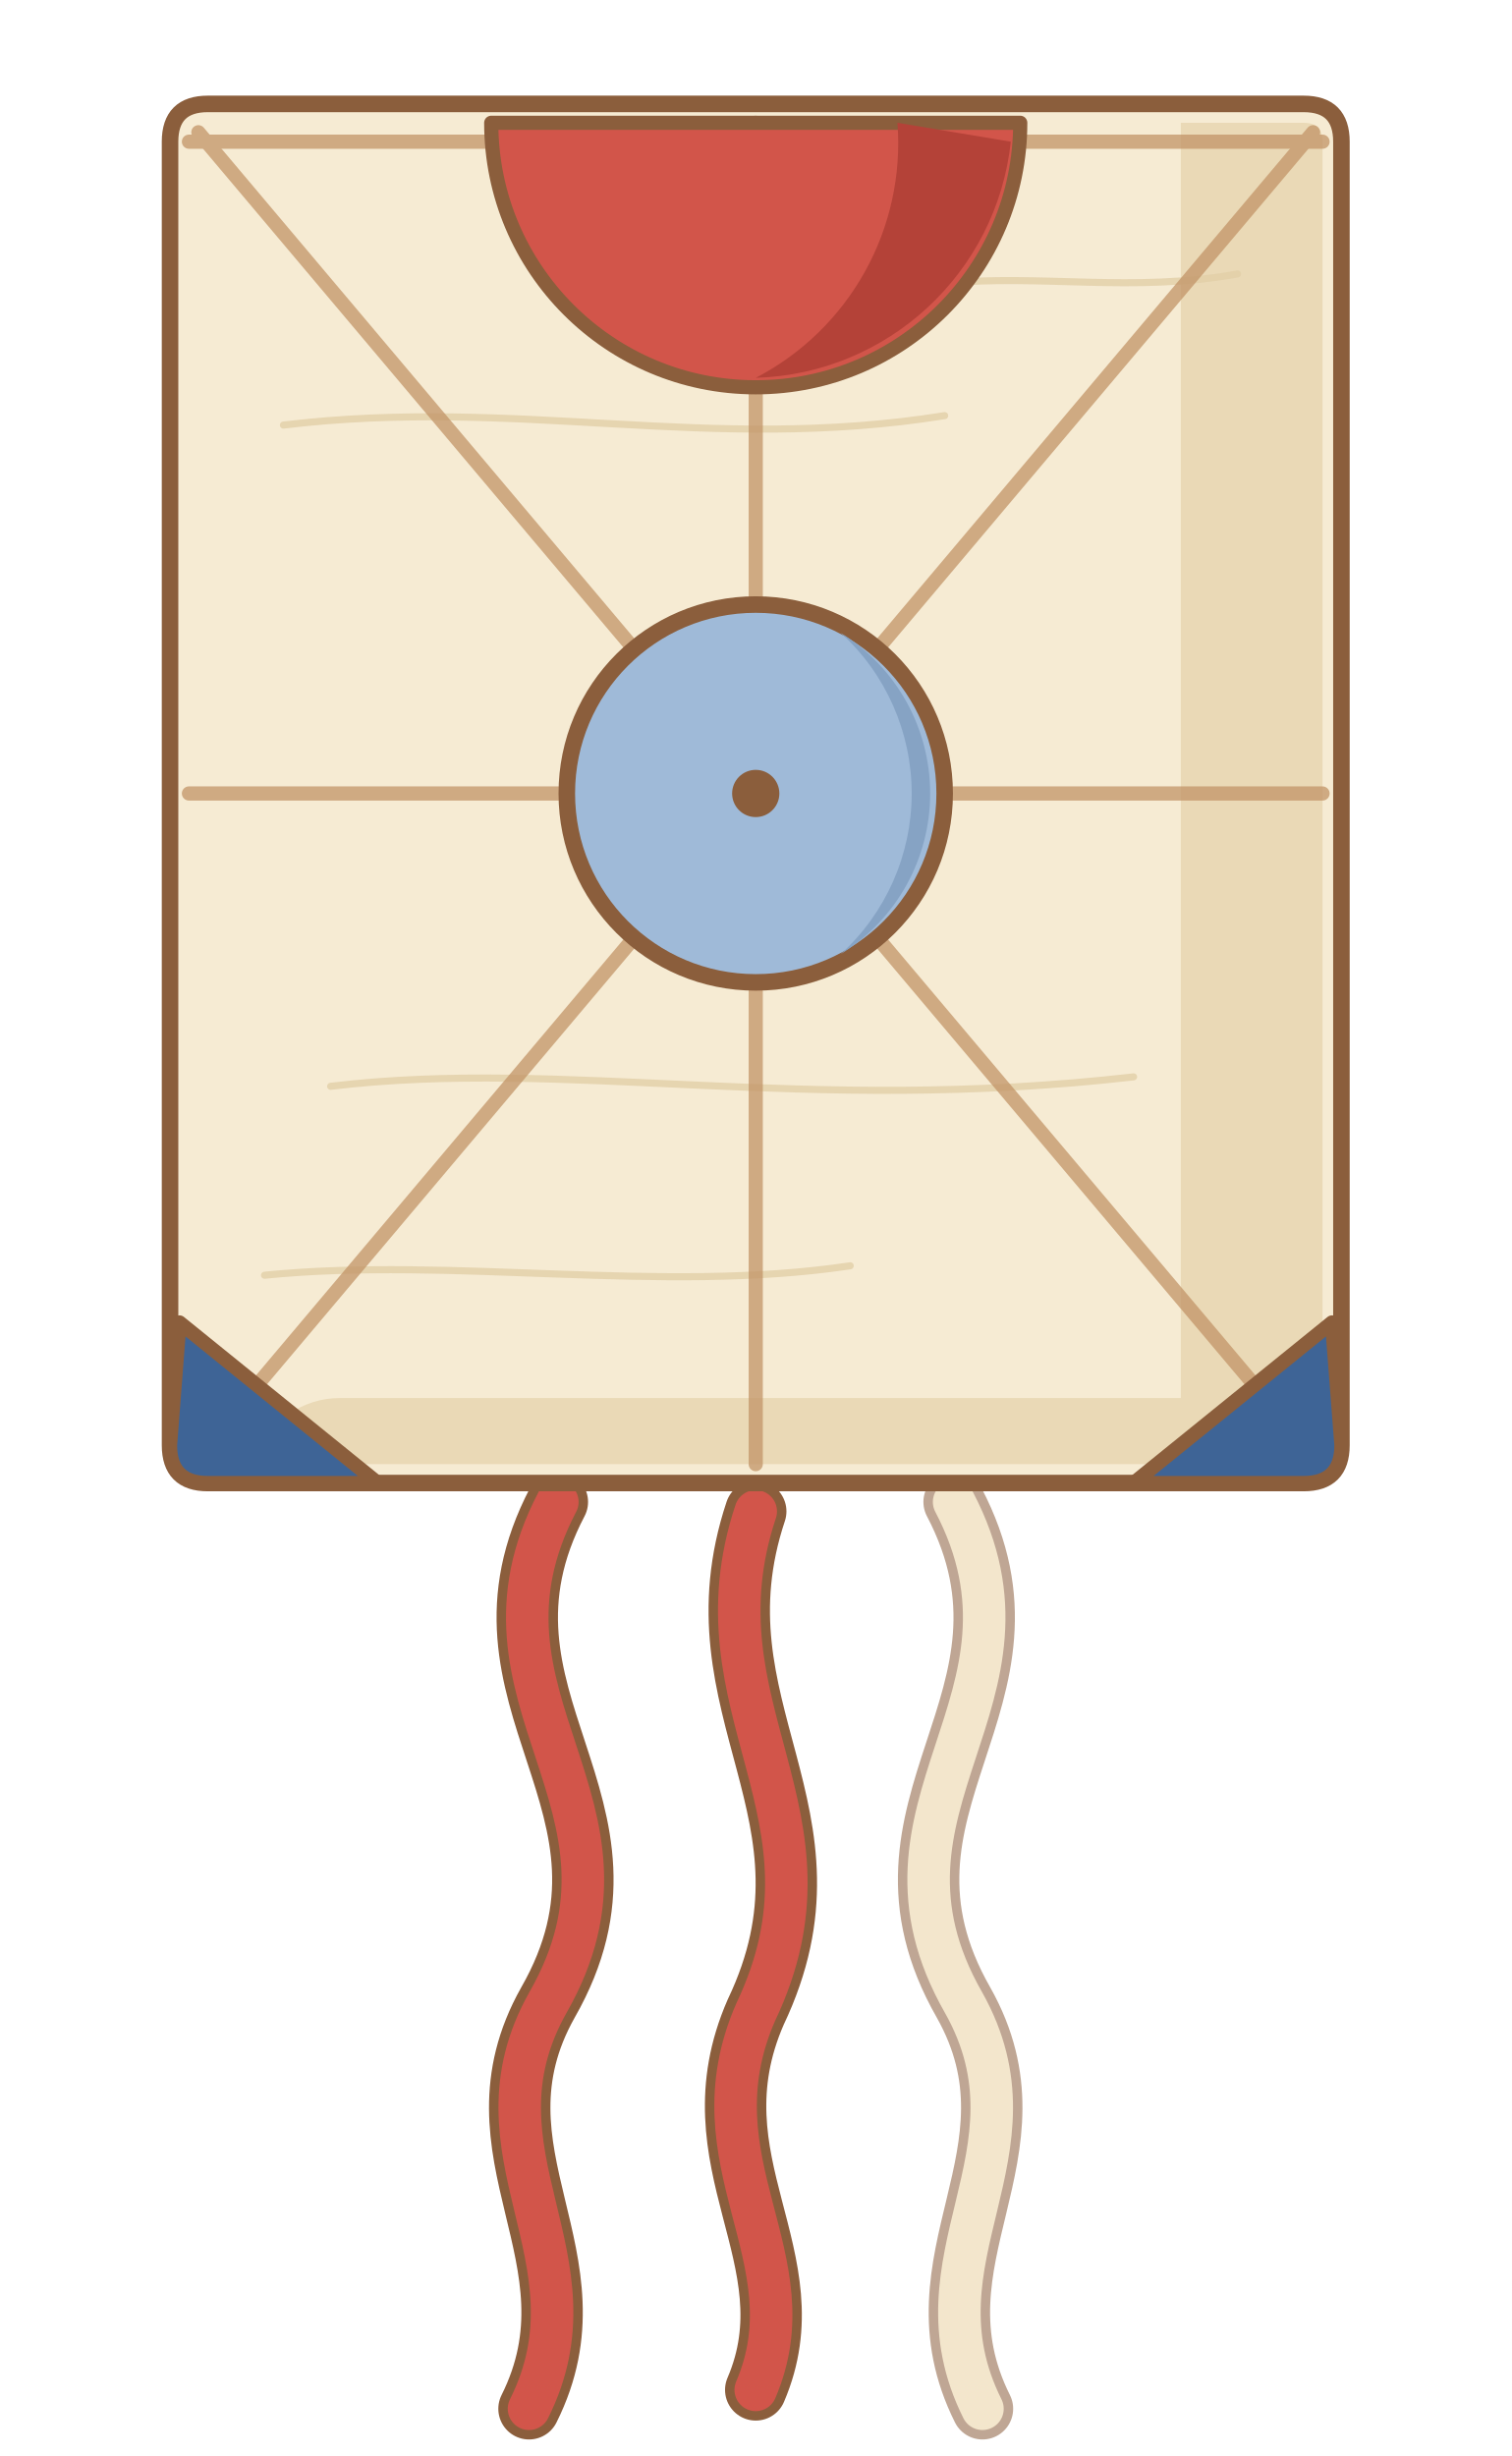
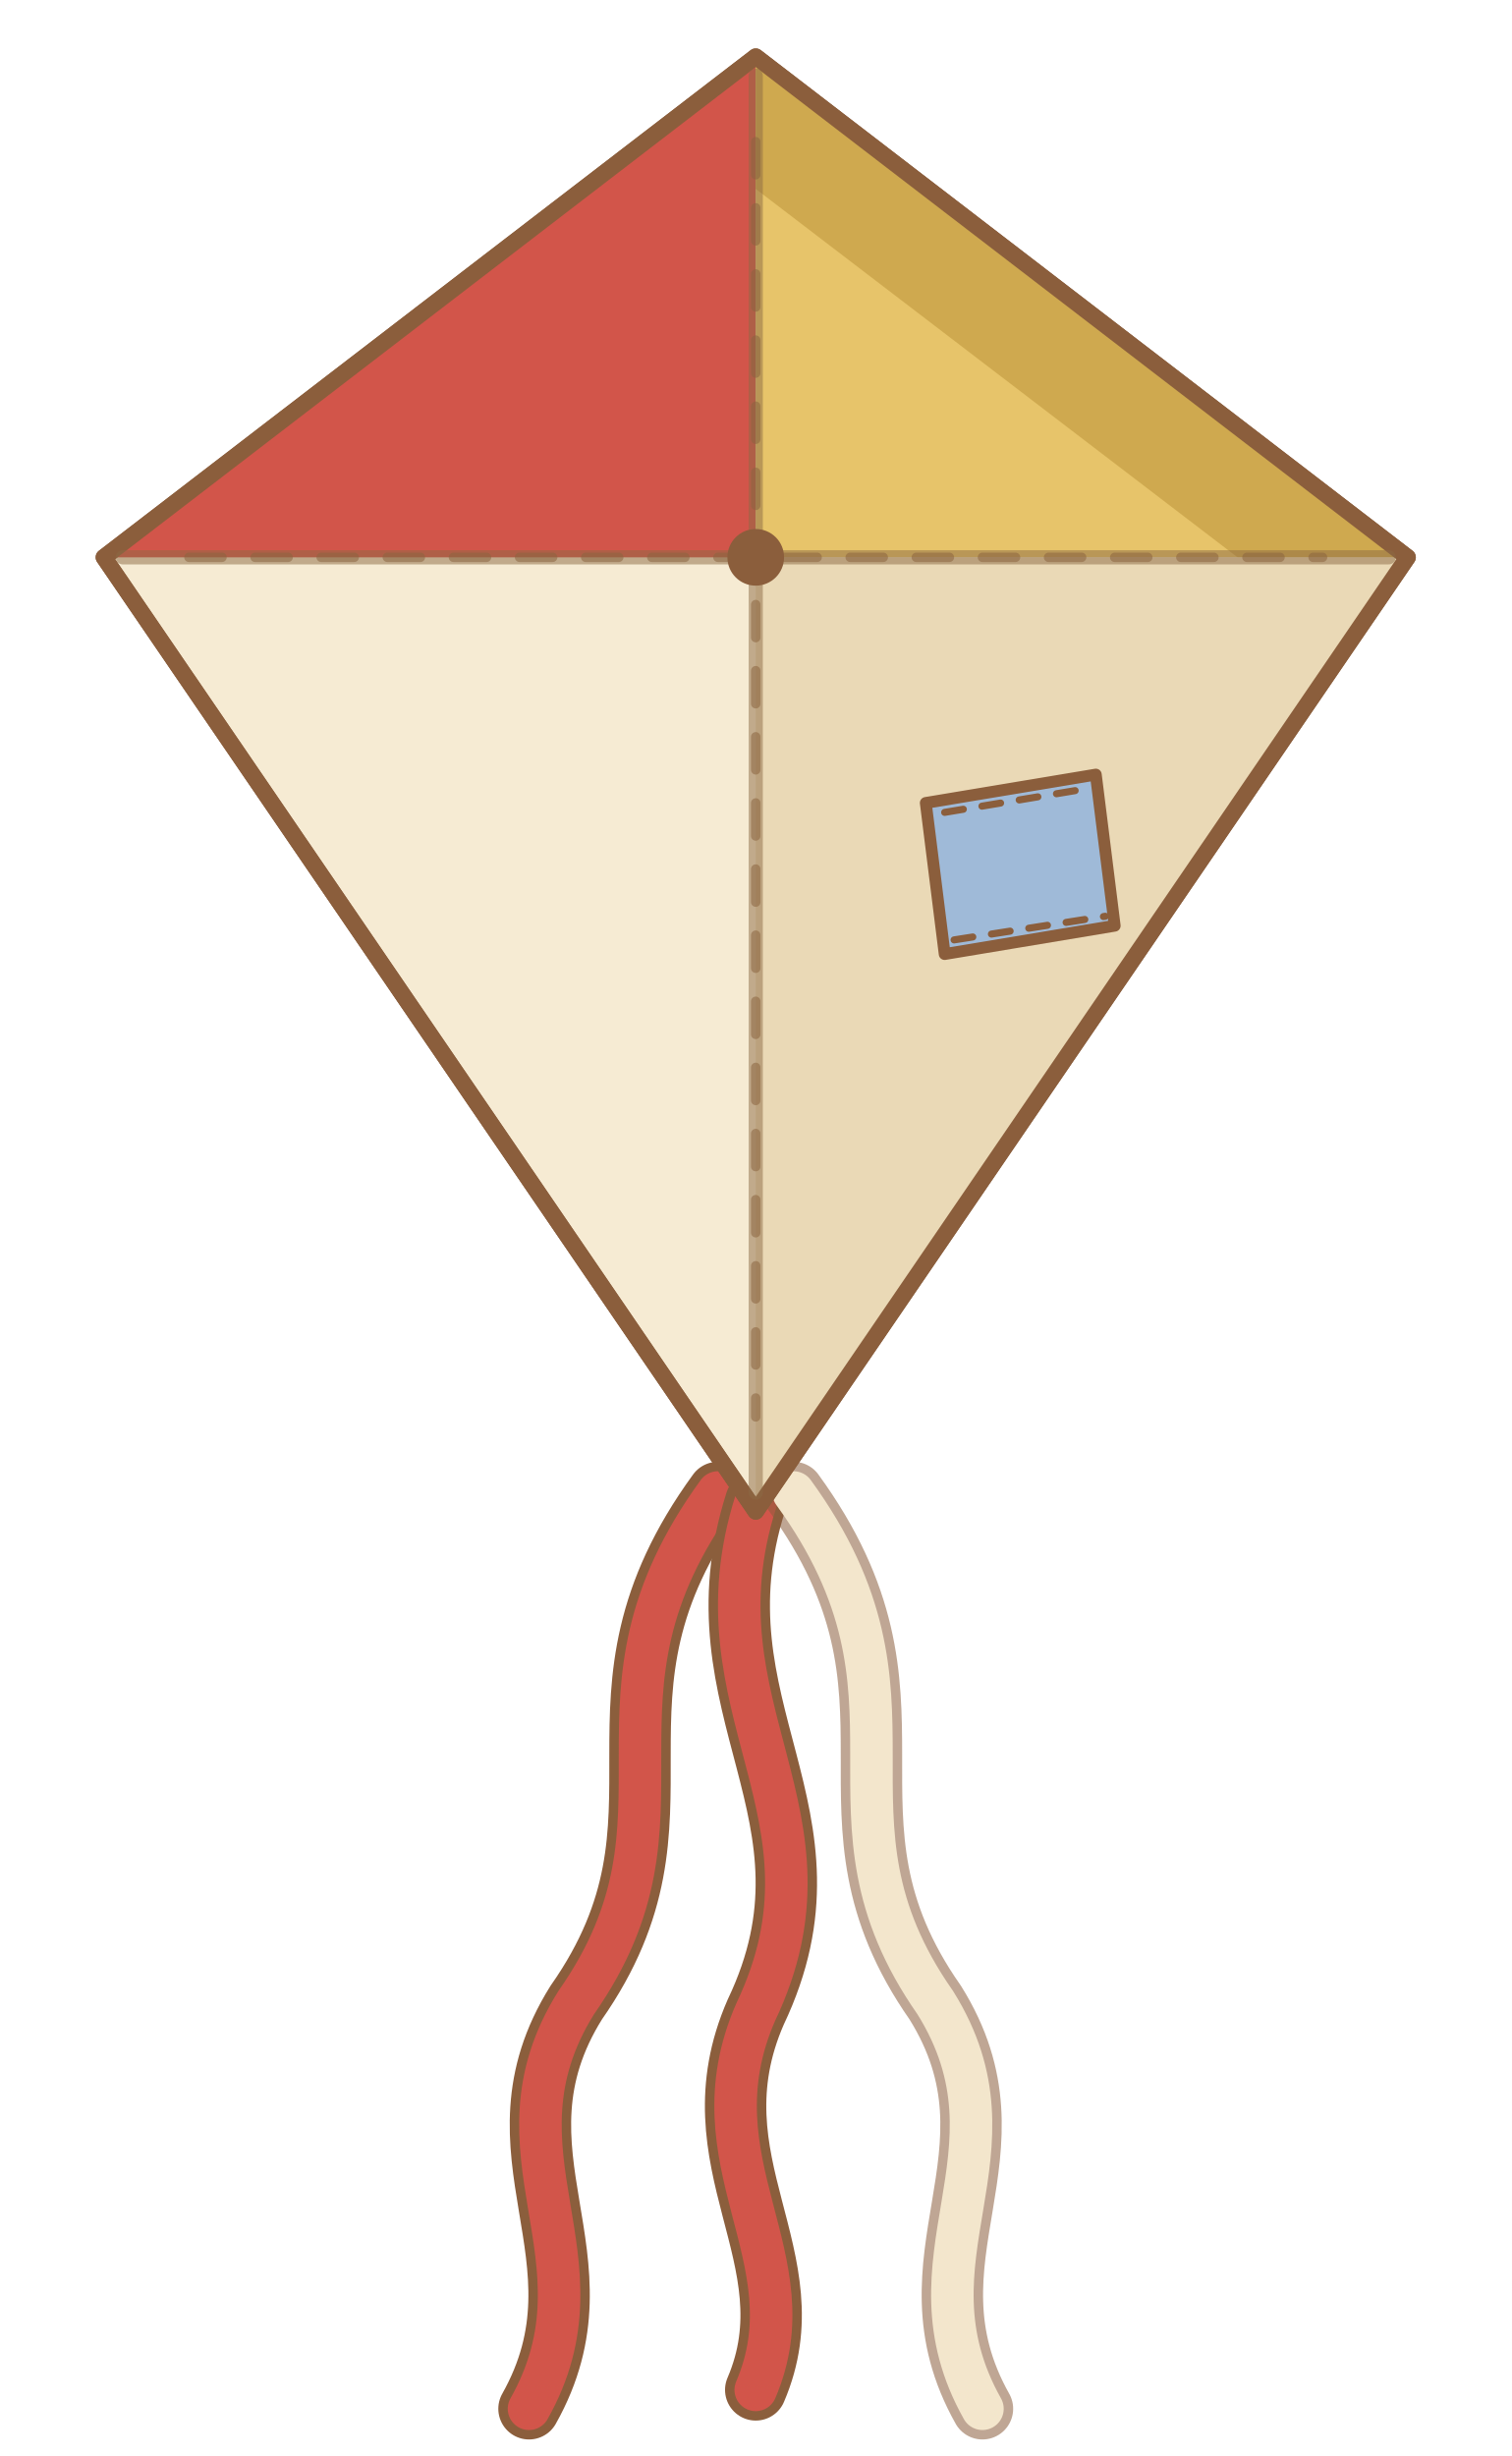
<svg xmlns="http://www.w3.org/2000/svg" width="320" height="520" viewBox="0 0 320 520">
  <g stroke-linejoin="round" stroke-linecap="round">
-     <path d="M118 318 C96 360 140 382 116 424 C98 456 128 478 112 510" fill="none" stroke="#8B5E3C" stroke-width="13" />
-     <path d="M118 318 C96 360 140 382 116 424 C98 456 128 478 112 510" fill="none" stroke="#D2554A" stroke-width="9" />
-     <path d="M160 320 C146 362 180 384 160 426 C146 458 172 478 160 506" fill="none" stroke="#8B5E3C" stroke-width="13" />
-     <path d="M160 320 C146 362 180 384 160 426 C146 458 172 478 160 506" fill="none" stroke="#D2554A" stroke-width="9" />
-     <path d="M202 318 C224 360 180 382 204 424 C222 456 192 478 208 510" fill="none" stroke="#8B5E3C" stroke-width="13" stroke-opacity="0.55" />
-     <path d="M202 318 C224 360 180 382 204 424 C222 456 192 478 208 510" fill="none" stroke="#F3E6CC" stroke-width="9" />
-     <path d="M44 22 H276 Q284 22 284 30 V306 Q284 314 276 314 H44 Q36 314 36 306 V30 Q36 22 44 22 Z" fill="#F6EBD3" stroke="#8B5E3C" stroke-width="3.5" />
-     <path d="M250 26 H276 Q280 26 280 30 V306 Q280 310 276 310 H52 Q60 296 72 296 H250 Z" fill="#EAD9B6" />
-     <g stroke="#E2CFA8" stroke-width="1.5" fill="none" opacity="0.8">
-       <path d="M60 90 C110 84 150 96 200 88" />
-       <path d="M70 230 C120 224 170 236 240 228" />
-       <path d="M56 270 C96 266 140 274 180 268" />
-       <path d="M200 60 C220 58 240 62 262 58" />
+     <path d="M152 316 C120 360 150 384 122 424 C102 456 130 478 112 510" fill="none" stroke="#8B5E3C" stroke-width="13" />
+     <path d="M152 316 C120 360 150 384 122 424 C102 456 130 478 112 510" fill="none" stroke="#D2554A" stroke-width="9" />
+     <path d="M160 318 C146 362 180 384 160 426 C146 458 172 478 160 506" fill="none" stroke="#8B5E3C" stroke-width="13" />
+     <path d="M160 318 C146 362 180 384 160 426 C146 458 172 478 160 506" fill="none" stroke="#D2554A" stroke-width="9" />
+     <path d="M168 316 C200 360 170 384 198 424 C218 456 190 478 208 510" fill="none" stroke="#8B5E3C" stroke-width="13" stroke-opacity="0.55" />
+     <path d="M168 316 C200 360 170 384 198 424 C218 456 190 478 208 510" fill="none" stroke="#F3E6CC" stroke-width="9" />
+     <path d="M160 12 L22 118 L160 320 L298 118 Z" fill="#F6EBD3" stroke="#8B5E3C" stroke-width="3.5" />
+     <path d="M160 12 L22 118 L160 118 Z" fill="#D2554A" />
+     <path d="M160 12 L298 118 L160 118 Z" fill="#E7C46A" />
+     <path d="M160 12 L298 118 L262 118 L160 40 Z" fill="#CFA94F" />
+     <path d="M160 118 L298 118 L160 320 Z" fill="#EAD9B6" />
+     <g stroke="#8B5E3C" stroke-width="2" stroke-dasharray="7 7" fill="none" opacity="0.55">
+       <path d="M40 118 L280 118" />
+       <path d="M160 30 L160 300" />
    </g>
-     <g stroke="#C29467" stroke-width="3" fill="none" opacity="0.75">
-       <path d="M40 30 H280" />
-       <path d="M40 168 H280" />
-       <path d="M160 26 V310" />
-       <path d="M42 28 L278 308" />
-       <path d="M278 28 L42 308" />
+     <path d="M160 12 L22 118 L160 320 L298 118 Z" fill="none" stroke="#8B5E3C" stroke-width="3.5" stroke-linejoin="round" />
+     <g stroke="#8B6A44" stroke-width="3" fill="none" opacity="0.5">
+       <path d="M160 16 V316" />
+       <path d="M26 118 H294" />
    </g>
-     <path d="M104 26 A56 56 0 0 0 216 26 Z" fill="#D2554A" stroke="#8B5E3C" stroke-width="3" />
-     <path d="M190 26 A56 56 0 0 1 160 80 A56 56 0 0 0 214 30 Z" fill="#B44238" />
-     <circle cx="160" cy="168" r="40" fill="#9FBAD8" stroke="#8B5E3C" stroke-width="3.5" />
-     <path d="M178 134 A40 40 0 0 1 178 202 A46 46 0 0 0 178 134 Z" fill="#86A3C4" />
-     <path d="M38 280 L80 314 H44 Q36 314 36 306 Z" fill="#3E6496" stroke="#8B5E3C" stroke-width="3" />
-     <path d="M282 280 L240 314 H276 Q284 314 284 306 Z" fill="#3E6496" stroke="#8B5E3C" stroke-width="3" />
-     <circle cx="160" cy="168" r="5" fill="#8B5E3C" />
+     <path d="M196 170 L232 164 L236 196 L200 202 Z" fill="#9FBAD8" stroke="#8B5E3C" stroke-width="2.5" />
+     <path d="M200 172 L230 167 M202 199 L234 194" stroke="#8B5E3C" stroke-width="1.5" stroke-dasharray="4 4" />
+     <circle cx="160" cy="118" r="6" fill="#8B5E3C" />
  </g>
</svg>
